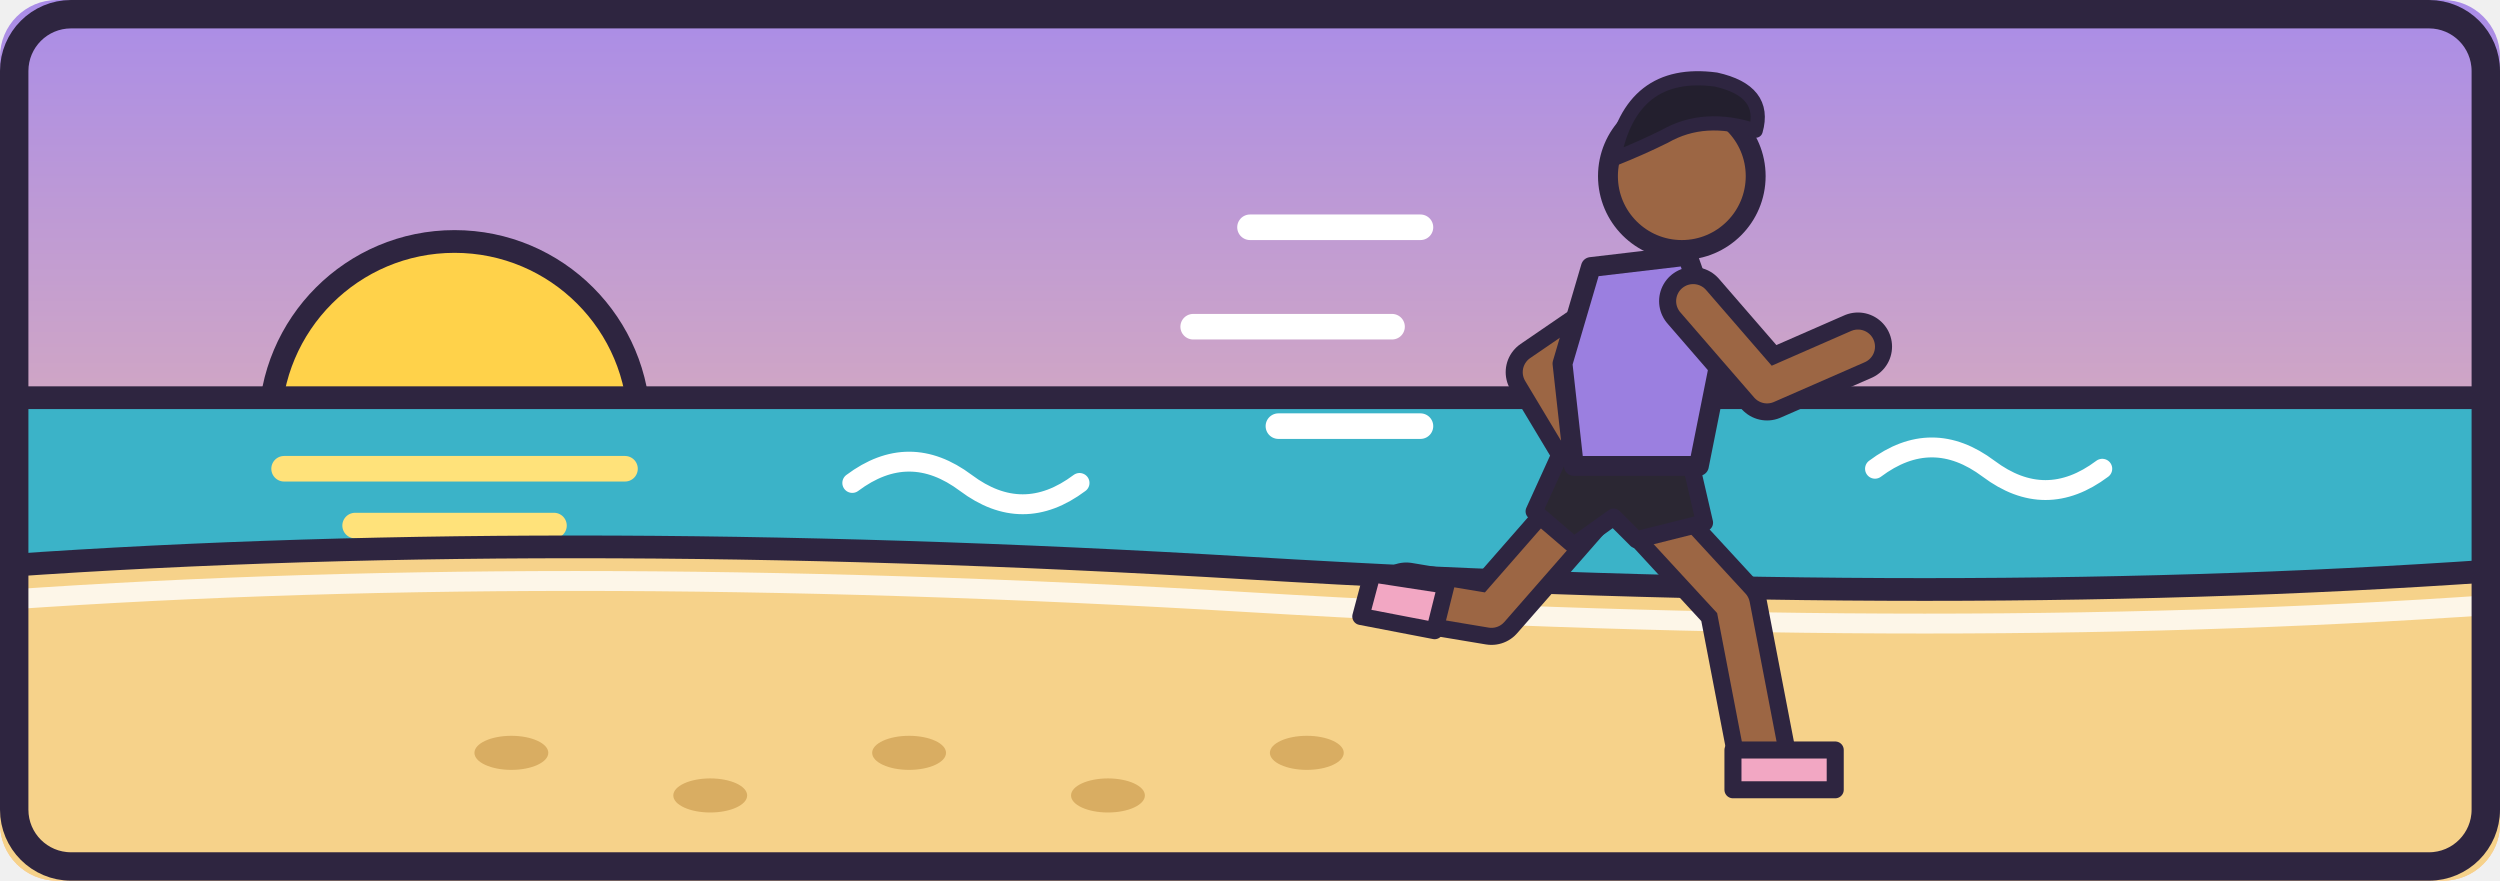
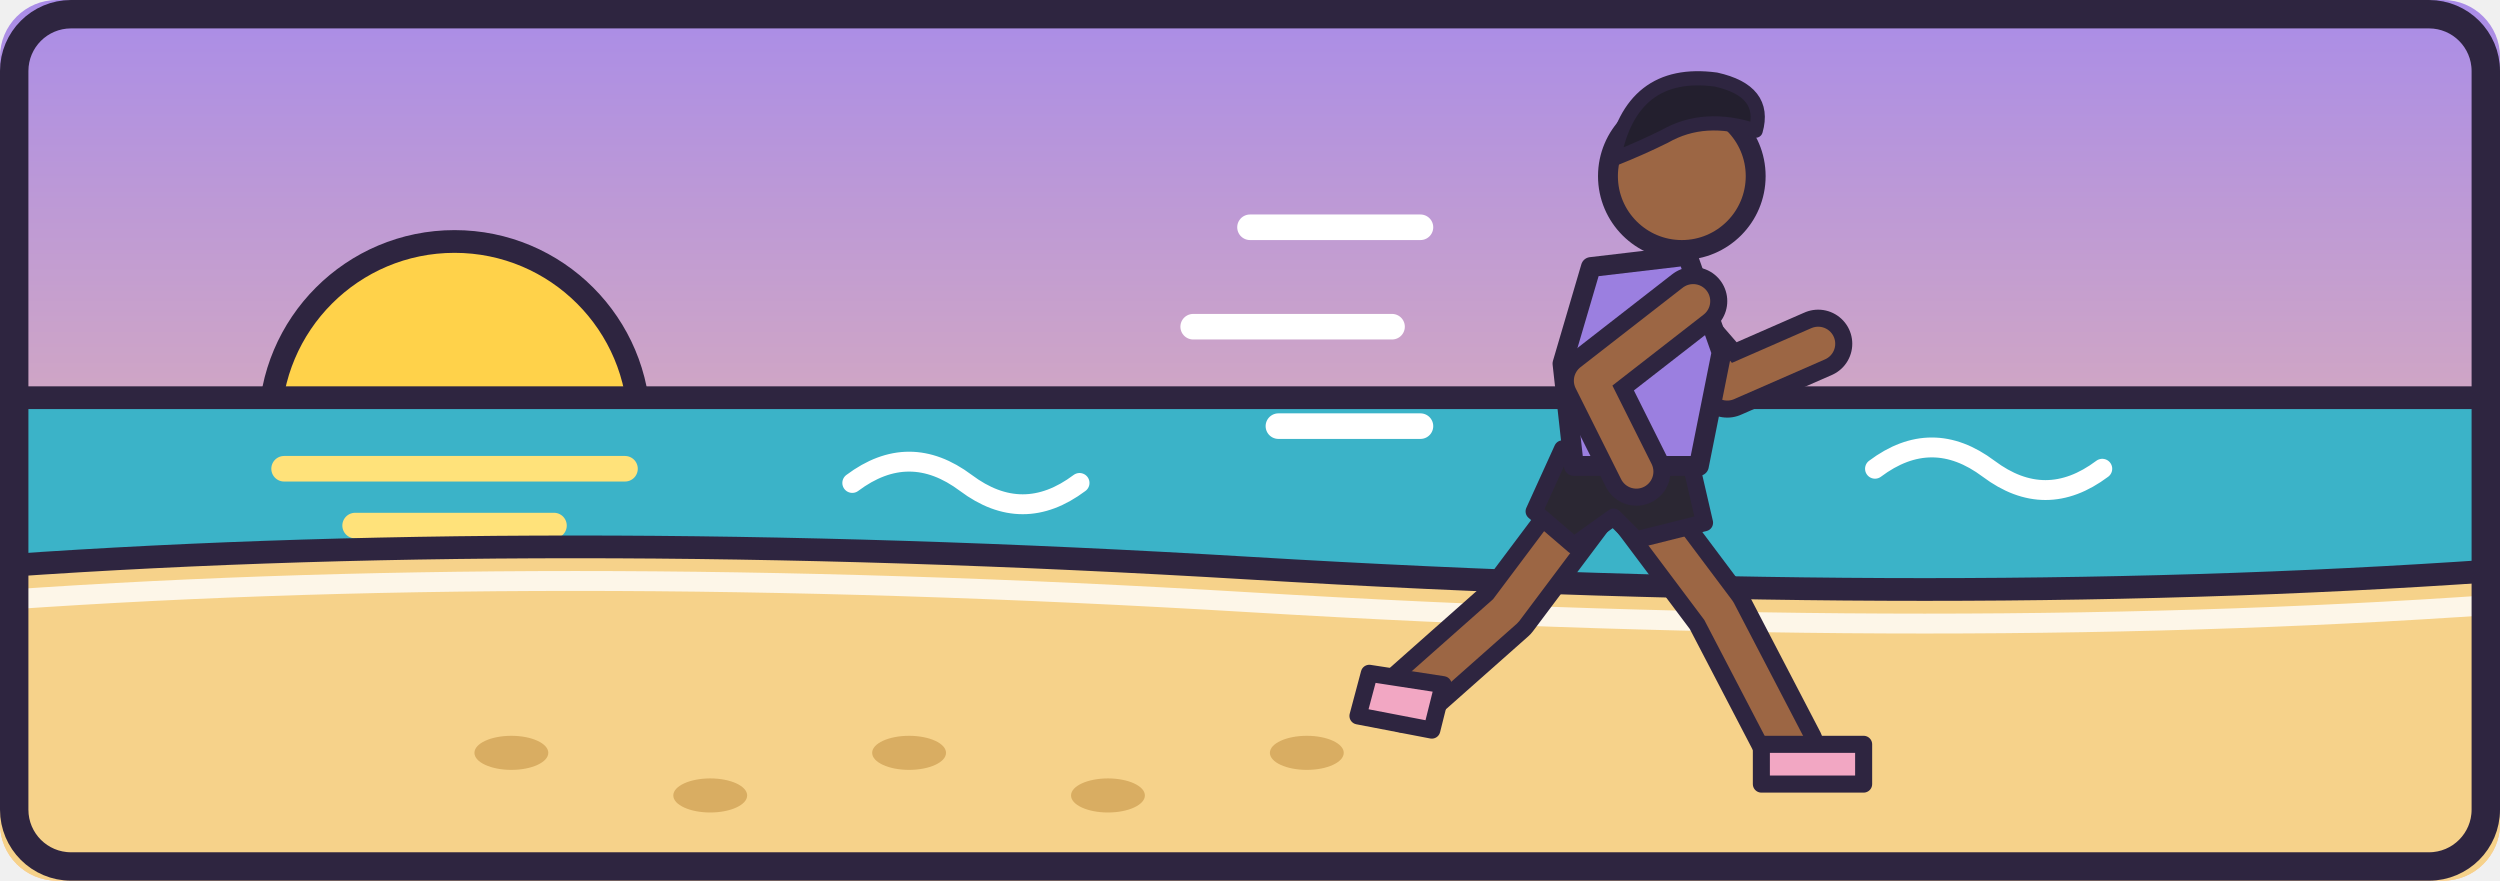
- <svg xmlns="http://www.w3.org/2000/svg" width="88" height="31" viewBox="0 0 88 31">
+ <svg xmlns="http://www.w3.org/2000/svg" data-loop="0.36" data-frame="0.09" width="88" height="31" viewBox="0 0 88 31">
+   <style>.k{opacity:0;animation:k .36s steps(1) infinite}.k1{opacity:1}.k2{animation-delay:-.27s}.k3{animation-delay:-.18s}.k4{animation-delay:-.09s}@keyframes k{0%{opacity:1}25%{opacity:0}}.bob{animation:bob .18s steps(1) infinite}@keyframes bob{50%{transform:translateY(-.6px)}}.speed{animation:s .36s linear infinite}@keyframes s{0%{transform:translateX(2px);opacity:1}100%{transform:translateX(-5px);opacity:0}}@media (prefers-reduced-motion: reduce){*{animation:none!important}}</style>
  <defs>
    <linearGradient id="sky" x1="0" x2="0" y1="0" y2="1">
      <stop offset="0" stop-color="#a98ce8" />
      <stop offset="1" stop-color="#ffc59a" />
    </linearGradient>
    <clipPath id="frame">
      <rect width="88" height="31" rx="2" />
    </clipPath>
  </defs>
  <g clip-path="url(#frame)" stroke="#2e2540" stroke-linejoin="round" stroke-linecap="round">
    <rect width="88" height="31" fill="url(#sky)" stroke="none" />
    <circle cx="16" cy="15" r="6.5" fill="#ffd24a" stroke-width=".8" />
    <rect y="14" width="88" height="7" fill="#3bb3c8" stroke-width=".8" />
    <path d="M10 16.5h12M12.5 18.5h7" stroke="#ffe27a" stroke-width=".9" />
    <path d="M30 17q2-1.5 4 0t4 0M66 16.5q2-1.5 4 0t4 0" fill="none" stroke="#fff" stroke-width=".7" />
    <path d="M-1 20q20-1.5 45 0t45 0V32H-1Z" fill="#f6d28a" stroke-width=".8" />
    <path d="M-1 21.2q20-1.5 45 0t45 0" fill="none" stroke="#fff" stroke-width=".7" opacity=".8" />
    <g fill="#d9ad62" stroke="none">
      <ellipse cx="18" cy="26.5" rx="1.3" ry=".6" />
      <ellipse cx="25" cy="28" rx="1.3" ry=".6" />
      <ellipse cx="32" cy="26.5" rx="1.3" ry=".6" />
      <ellipse cx="39" cy="28" rx="1.3" ry=".6" />
      <ellipse cx="46" cy="26.5" rx="1.3" ry=".6" />
    </g>
-     <path d="M44 8h6M42 11.5h7M45 15h5" stroke="#fff" stroke-width=".9" />
-     <g stroke-width="2.4">
-       <path d="M56 17.5 52.5 21.5 49.5 21" fill="none" />
-       <path d="M57.5 17.5l3.5 3.8 1 5.2" fill="none" />
-       <path d="M58 10.5l-3.8 2.6 1.8 3" fill="none" />
+     <path class="speed" d="M44 8h6M42 11.5h7M45 15h5" stroke="#fff" stroke-width=".9" />
+     <g class="bob">
+       <g class="k k1">
+         <path d="M56 17.5 53 21.5 49.5 24.6" stroke-width="2.4" fill="none" />
+         <path d="M56 17.5 53 21.5 49.5 24.6" stroke="#9c6644" stroke-width="1.2" fill="none" />
+         <path d="M48.2 23.7l2.6.4-.4 1.6-2.6-.5Z" fill="#f2a7c3" stroke-width=".6" />
+         <path d="M58.2 10.5 60.8 13.5 64.0 12.1" stroke-width="2.4" fill="none" />
+         <path d="M58.2 10.5 60.8 13.5 64.0 12.1" stroke="#9c6644" stroke-width="1.2" fill="none" />
+         <path d="M57.5 17.5 60.5 21.5 63 26.3" stroke-width="2.4" fill="none" />
+         <path d="M57.5 17.5 60.5 21.5 63 26.3" stroke="#9c6644" stroke-width="1.2" fill="none" />
+         <path d="M62.0 26.2h3.6v1.4h-3.6Z" fill="#f2a7c3" stroke-width=".6" />
+       </g>
+       <g class="k k2">
+         <path d="M56 17.5 60.6 18.7 58.6 22.9" stroke-width="2.4" fill="none" />
+         <path d="M56 17.5 60.6 18.7 58.6 22.9" stroke="#9c6644" stroke-width="1.2" fill="none" />
+         <path d="M57.3 22l2.6.4-.4 1.6-2.6-.5Z" fill="#f2a7c3" stroke-width=".6" />
+         <path d="M58.2 10.5 60.8 13.5 64.0 12.1" stroke-width="2.4" fill="none" />
+         <path d="M58.2 10.5 60.8 13.5 64.0 12.1" stroke="#9c6644" stroke-width="1.2" fill="none" />
+         <path d="M57.5 17.5 58.7 21.9 57.1 26.3" stroke-width="2.4" fill="none" />
+         <path d="M57.5 17.5 58.7 21.9 57.1 26.3" stroke="#9c6644" stroke-width="1.2" fill="none" />
+         <path d="M56.1 26.2h3.6v1.4h-3.6Z" fill="#f2a7c3" stroke-width=".6" />
+       </g>
+       <g class="k k3">
+         <path d="M56 17.5 59 21.5 61.5 26.3" stroke-width="2.4" fill="none" />
+         <path d="M56 17.5 59 21.5 61.5 26.3" stroke="#9c6644" stroke-width="1.2" fill="none" />
+         <path d="M60.5 26.2h3.6v1.4h-3.6Z" fill="#f2a7c3" stroke-width=".6" />
+         <path d="M58.2 10.5 54.6 13.3 56.2 16.5" stroke-width="2.4" fill="none" />
+         <path d="M58.2 10.5 54.6 13.3 56.2 16.5" stroke="#9c6644" stroke-width="1.2" fill="none" />
+         <path d="M57.5 17.5 54.5 21.5 51 24.6" stroke-width="2.4" fill="none" />
+         <path d="M57.5 17.5 54.5 21.5 51 24.6" stroke="#9c6644" stroke-width="1.2" fill="none" />
+         <path d="M49.7 23.7l2.6.4-.4 1.6-2.6-.5Z" fill="#f2a7c3" stroke-width=".6" />
+       </g>
+       <g class="k k4">
+         <path d="M56 17.5 57.2 21.9 55.6 26.3" stroke-width="2.4" fill="none" />
+         <path d="M56 17.5 57.2 21.9 55.6 26.3" stroke="#9c6644" stroke-width="1.2" fill="none" />
+         <path d="M54.6 26.2h3.6v1.4h-3.6Z" fill="#f2a7c3" stroke-width=".6" />
+         <path d="M58.2 10.5 54.6 13.3 56.2 16.5" stroke-width="2.4" fill="none" />
+         <path d="M58.2 10.5 54.6 13.3 56.2 16.5" stroke="#9c6644" stroke-width="1.2" fill="none" />
+         <path d="M57.5 17.5 62.1 18.7 60.1 22.9" stroke-width="2.4" fill="none" />
+         <path d="M57.5 17.5 62.1 18.7 60.1 22.9" stroke="#9c6644" stroke-width="1.2" fill="none" />
+         <path d="M58.8 22l2.6.4-.4 1.6-2.6-.5Z" fill="#f2a7c3" stroke-width=".6" />
+       </g>
+       <path d="M55 15.8h4.4l.6 2.6-2.4.6-.8-.8-1.4 1-1.4-1.2Z" fill="#2b2733" stroke-width=".6" />
+       <path d="M56 9.4l3.4-.4 1.2 3.4-.8 4h-4.4l-.4-3.6Z" fill="#9b7fe0" stroke-width=".7" />
+       <g class="k k1">
+         <path d="M59.6 10.6 56.0 13.4 57.6 16.6" stroke-width="2.4" fill="none" />
+         <path d="M59.6 10.6 56.0 13.4 57.6 16.6" stroke="#9c6644" stroke-width="1.2" fill="none" />
+       </g>
+       <g class="k k2">
+         <path d="M59.6 10.6 56.0 13.4 57.6 16.6" stroke-width="2.4" fill="none" />
+         <path d="M59.6 10.6 56.0 13.4 57.6 16.6" stroke="#9c6644" stroke-width="1.2" fill="none" />
+       </g>
+       <g class="k k3">
+         <path d="M59.6 10.6 62.2 13.6 65.4 12.2" stroke-width="2.4" fill="none" />
+         <path d="M59.6 10.6 62.2 13.6 65.4 12.2" stroke="#9c6644" stroke-width="1.2" fill="none" />
+       </g>
+       <g class="k k4">
+         <path d="M59.6 10.6 62.2 13.6 65.4 12.2" stroke-width="2.4" fill="none" />
+         <path d="M59.6 10.6 62.2 13.6 65.4 12.2" stroke="#9c6644" stroke-width="1.2" fill="none" />
+       </g>
+       <circle cx="59.2" cy="6.2" r="2.6" fill="#9c6644" stroke-width=".7" />
+       <path d="M56.8 5.6q.6-3.2 3.6-2.8 1.8.4 1.4 1.8-1.8-.6-3.2.2-.8.4-1.8.8Z" fill="#231f2e" stroke-width=".5" />
    </g>
-     <g stroke="#9c6644" stroke-width="1.2">
-       <path d="M56 17.5 52.5 21.5 49.5 21" fill="none" />
-       <path d="M57.5 17.5l3.5 3.8 1 5.2" fill="none" />
-       <path d="M58 10.5l-3.8 2.6 1.8 3" fill="none" />
-     </g>
-     <path d="M48.3 20.2l2.6.4-.4 1.6-2.6-.5Z" fill="#f2a7c3" stroke-width=".6" />
-     <path d="M61 26.4h3.6v1.4H61Z" fill="#f2a7c3" stroke-width=".6" />
-     <path d="M55 15.8h4.4l.6 2.6-2.4.6-.8-.8-1.4 1-1.4-1.2Z" fill="#2b2733" stroke-width=".6" />
-     <path d="M56 9.4l3.4-.4 1.2 3.4-.8 4h-4.4l-.4-3.6Z" fill="#9b7fe0" stroke-width=".7" />
-     <path d="M59.6 10.6l2.6 3 3.2-1.4" fill="none" stroke-width="2.4" />
-     <path d="M59.6 10.6l2.6 3 3.2-1.4" fill="none" stroke="#9c6644" stroke-width="1.2" />
-     <circle cx="59.2" cy="6.2" r="2.6" fill="#9c6644" stroke-width=".7" />
-     <path d="M56.8 5.6q.6-3.2 3.6-2.8 1.8.4 1.4 1.8-1.8-.6-3.2.2-.8.4-1.8.8Z" fill="#231f2e" stroke-width=".5" />
  </g>
  <rect x=".5" y=".5" width="87" height="30" rx="2" fill="none" stroke="#2e2540" />
</svg>
